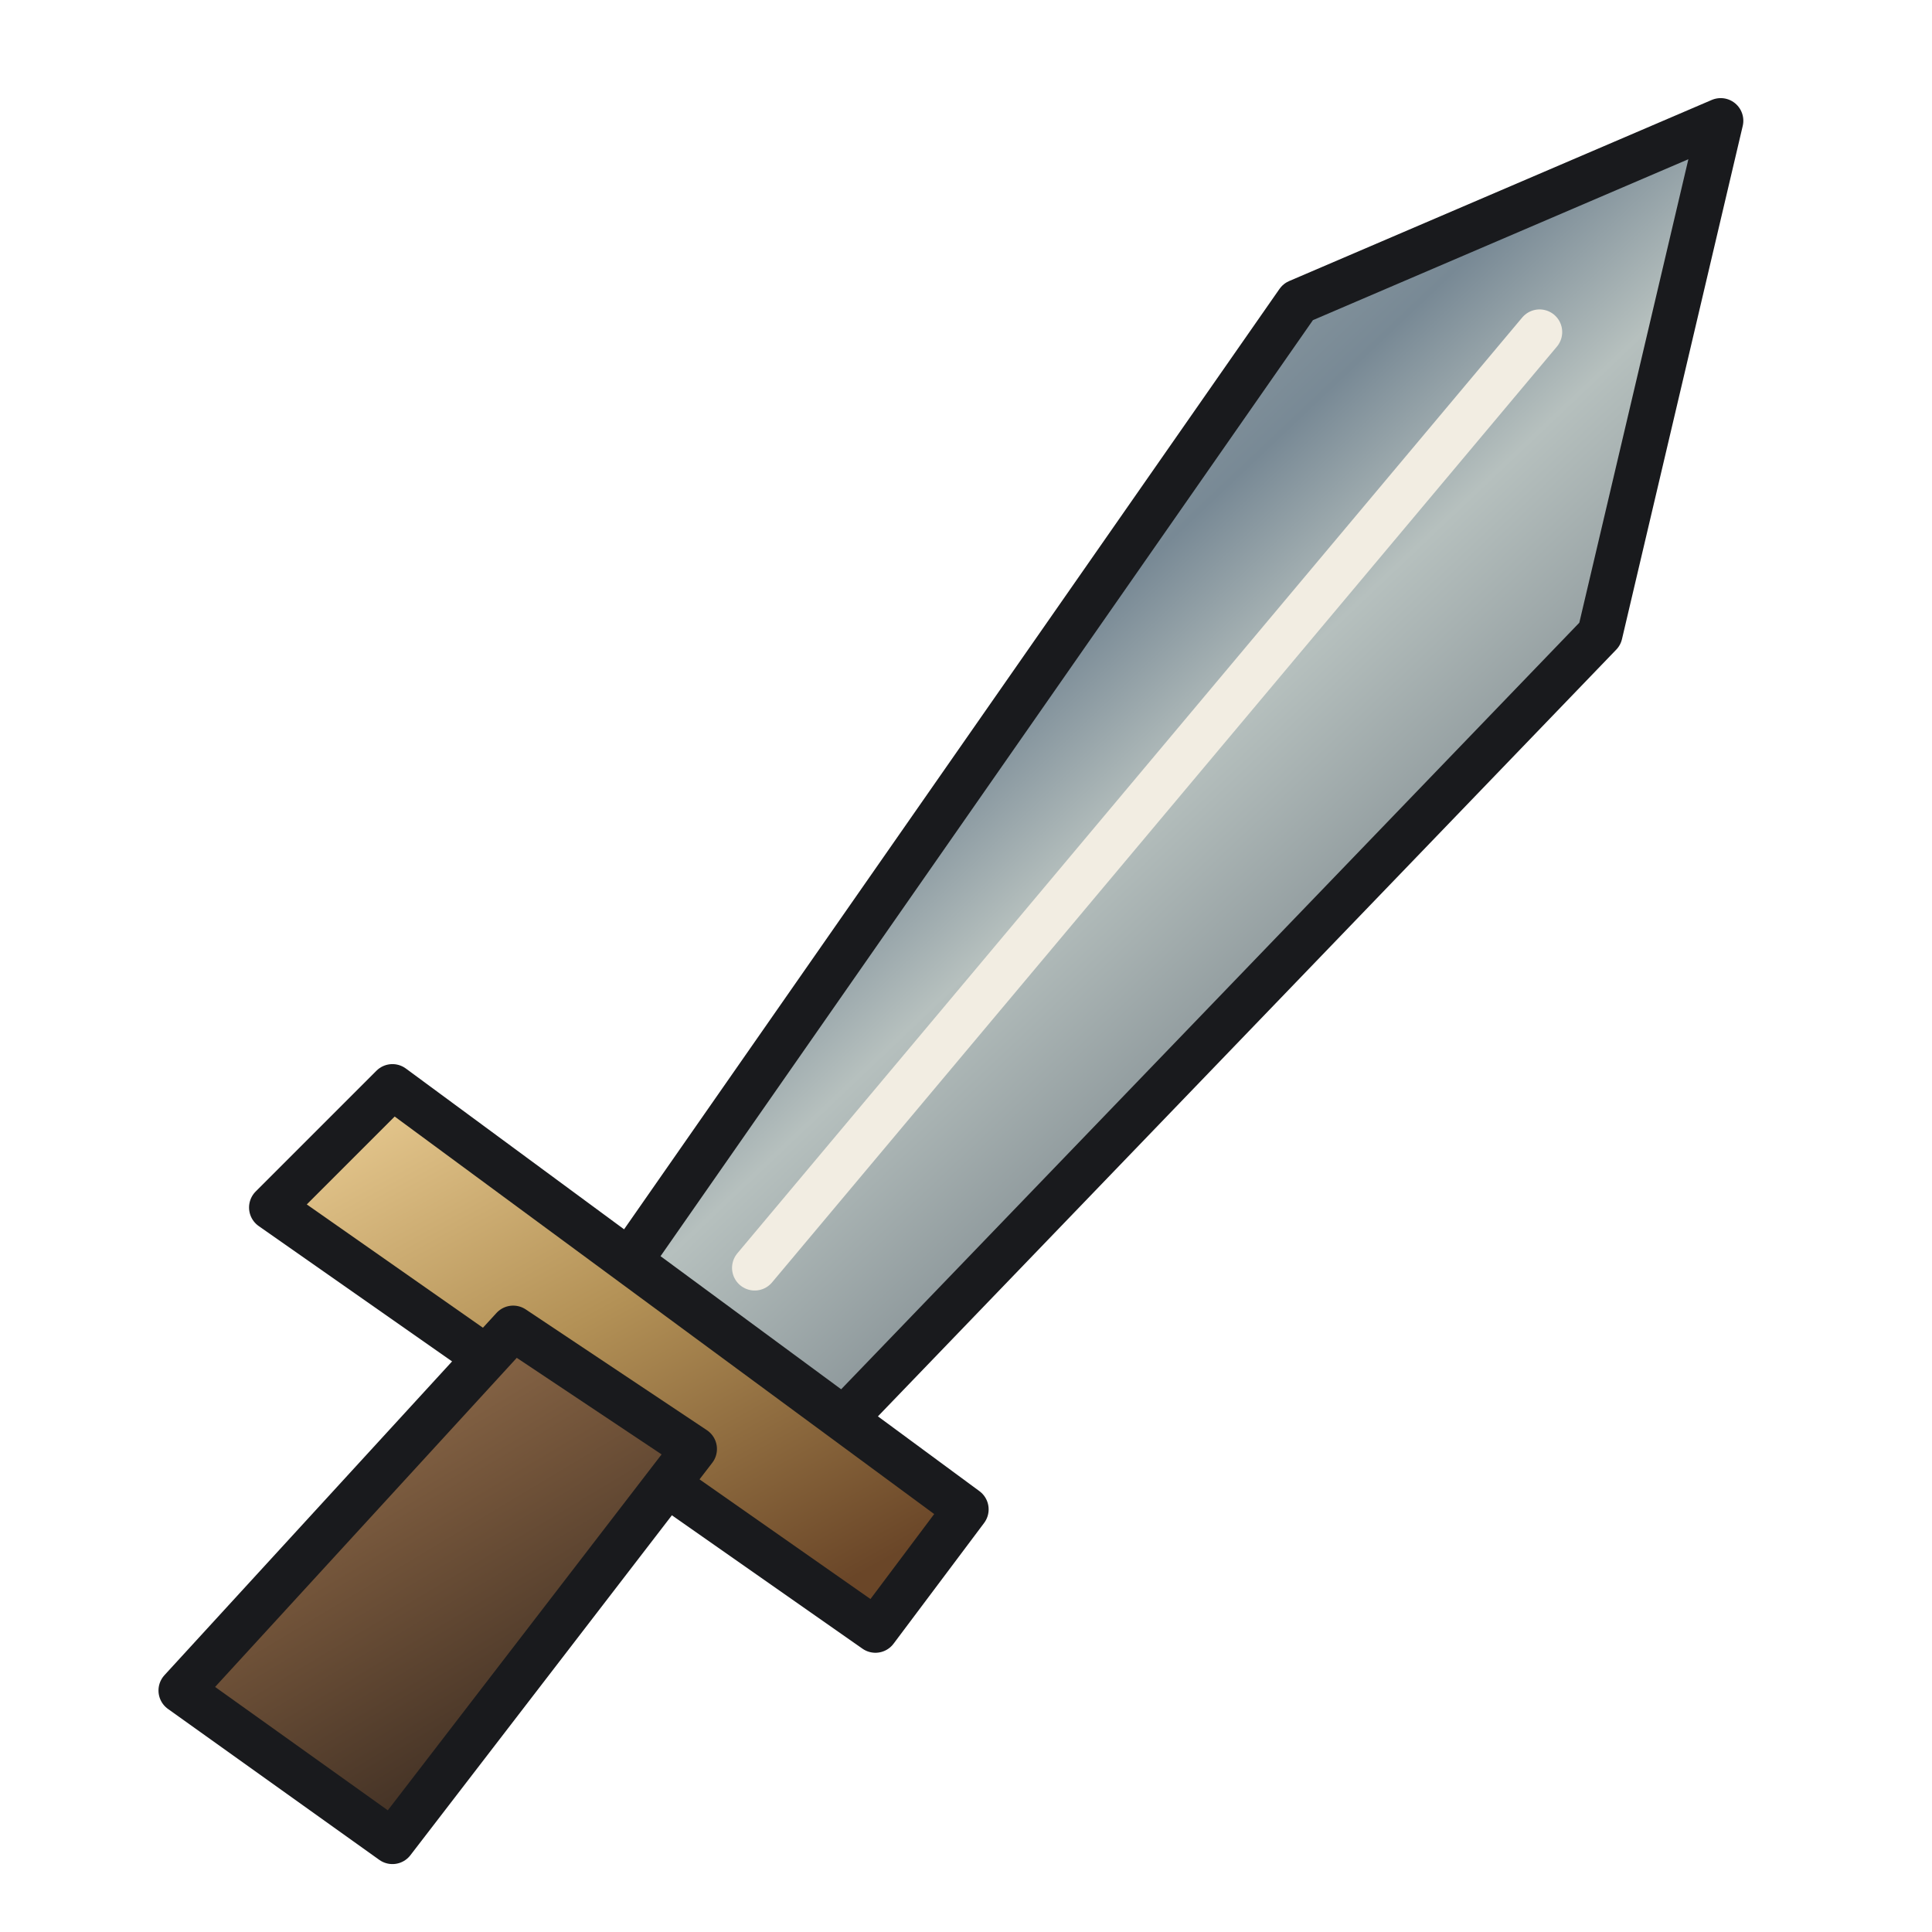
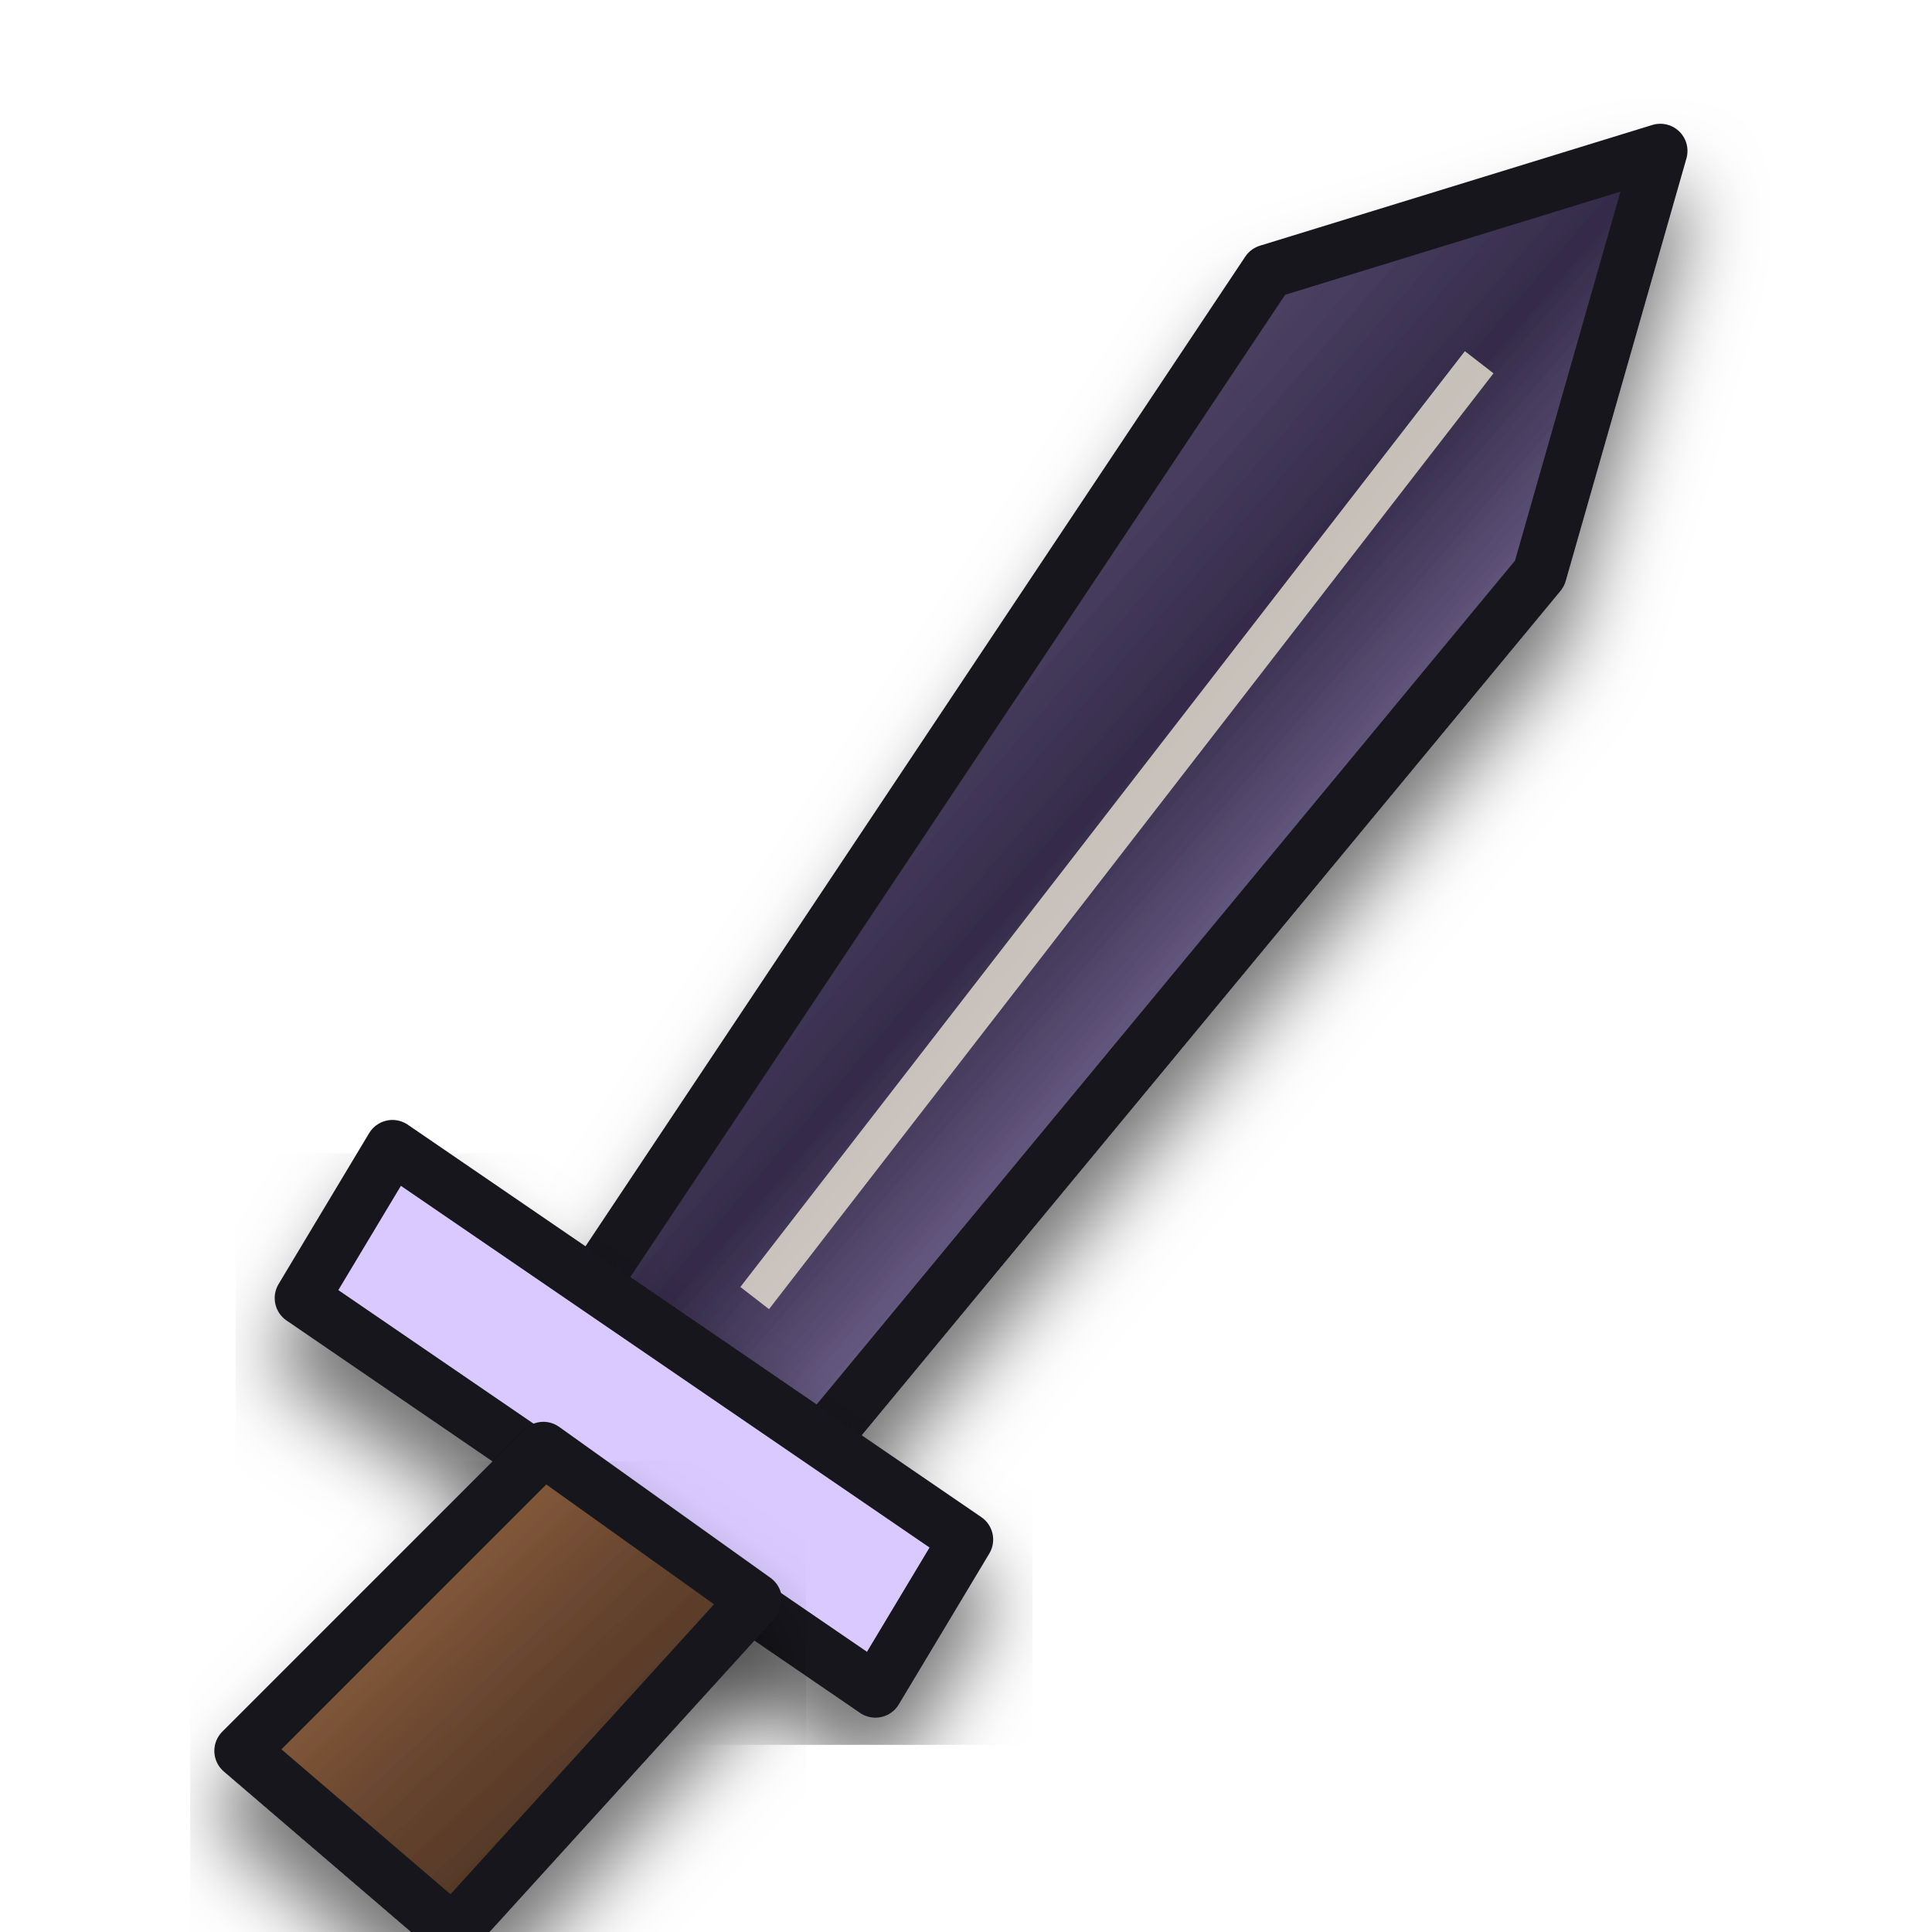
<svg xmlns="http://www.w3.org/2000/svg" viewBox="0 0 64 64" role="img">
  <defs>
-     <linearGradient id="metal" x2=".8" y2="1">
-       <stop stop-color="#d1d5cb" />
-       <stop offset=".44" stop-color="#788995" />
-       <stop offset=".55" stop-color="#b6c0be" />
-       <stop offset="1" stop-color="#394553" />
+     <linearGradient id="metal" x1="0" y1="0" x2="1" y2="1">
+       <stop stop-color="#9b8abb" />
+       <stop offset=".5" stop-color="#342b49" />
+       <stop offset=".72" stop-color="#9b8abb" />
+       <stop offset="1" stop-color="#252a2d" />
    </linearGradient>
-     <linearGradient id="gold" x2=".7" y2="1">
-       <stop stop-color="#f0d39a" />
-       <stop offset=".5" stop-color="#b39156" />
-       <stop offset="1" stop-color="#6a4628" />
+     <linearGradient id="wood" x1="0" y1="0" x2="1" y2="1">
+       <stop stop-color="#b17b4e" />
+       <stop offset=".5" stop-color="#68452f" />
+       <stop offset="1" stop-color="#2f2019" />
    </linearGradient>
-     <linearGradient id="leather" x2=".6" y2="1">
-       <stop stop-color="#a57e58" />
-       <stop offset=".5" stop-color="#715339" />
-       <stop offset="1" stop-color="#372920" />
-     </linearGradient>
-     <linearGradient id="cloth" x2="1" y2="1">
-       <stop stop-color="#a192c3" />
-       <stop offset="1" stop-color="#252b30" />
-     </linearGradient>
-     <linearGradient id="gem" x2="1" y2="1">
-       <stop stop-color="#eff2d8" />
-       <stop offset=".3" stop-color="#a192c3" />
-       <stop offset="1" stop-color="#243e43" />
-     </linearGradient>
-     <linearGradient id="bone" x2="1" y2="1">
-       <stop stop-color="#f0e2ba" />
-       <stop offset="1" stop-color="#958363" />
-     </linearGradient>
-     <linearGradient id="leaf" x2="1" y2="1">
-       <stop stop-color="#a4b47c" />
-       <stop offset="1" stop-color="#3d5540" />
-     </linearGradient>
+     <radialGradient id="gem">
+       <stop stop-color="#fff7d1" />
+       <stop offset=".35" stop-color="#d9c9ff" />
+       <stop offset="1" stop-color="#342b49" />
+     </radialGradient>
+     <filter id="sh">
+       <feDropShadow dx="0" dy="2" stdDeviation="1.3" flood-color="#000" flood-opacity=".55" />
+     </filter>
  </defs>
-   <g fill="url(#metal)" stroke="#191a1d" stroke-width="1.5" stroke-linejoin="round" stroke-linecap="round">
-     <path d="m20 43 23-33 14-6-4 17-26 27Z" />
-     <path d="m25 42 26-31" fill="none" stroke="#f2ede2" />
-     <path d="m13 36 19 14-3 4-20-14Z" fill="url(#gold)" />
-     <path d="m17 44 6 4-10 13-7-5Z" fill="url(#leather)" />
+   <g>
+     <path d="M18 45 L42 9 L55 5 L51 19 L27 48 Z" fill="url(#metal)" stroke="#17191b" stroke-width="1.8" stroke-linejoin="round" stroke-linecap="round" filter="url(#sh)" />
+     <path d="M25 43 L49 12" fill="none" stroke="#f7f1df" stroke-width="1.2" opacity=".75" />
+     <path d="M13 38 L32 51 L29 56 L10 43 Z" fill="#d9c9ff" stroke="#17191b" stroke-width="1.8" stroke-linejoin="round" stroke-linecap="round" filter="url(#sh)" />
+     <path d="M18 48 L25 53 L15 64 L8 58 Z" fill="url(#wood)" stroke="#17191b" stroke-width="1.8" stroke-linejoin="round" stroke-linecap="round" filter="url(#sh)" />
  </g>
</svg>
